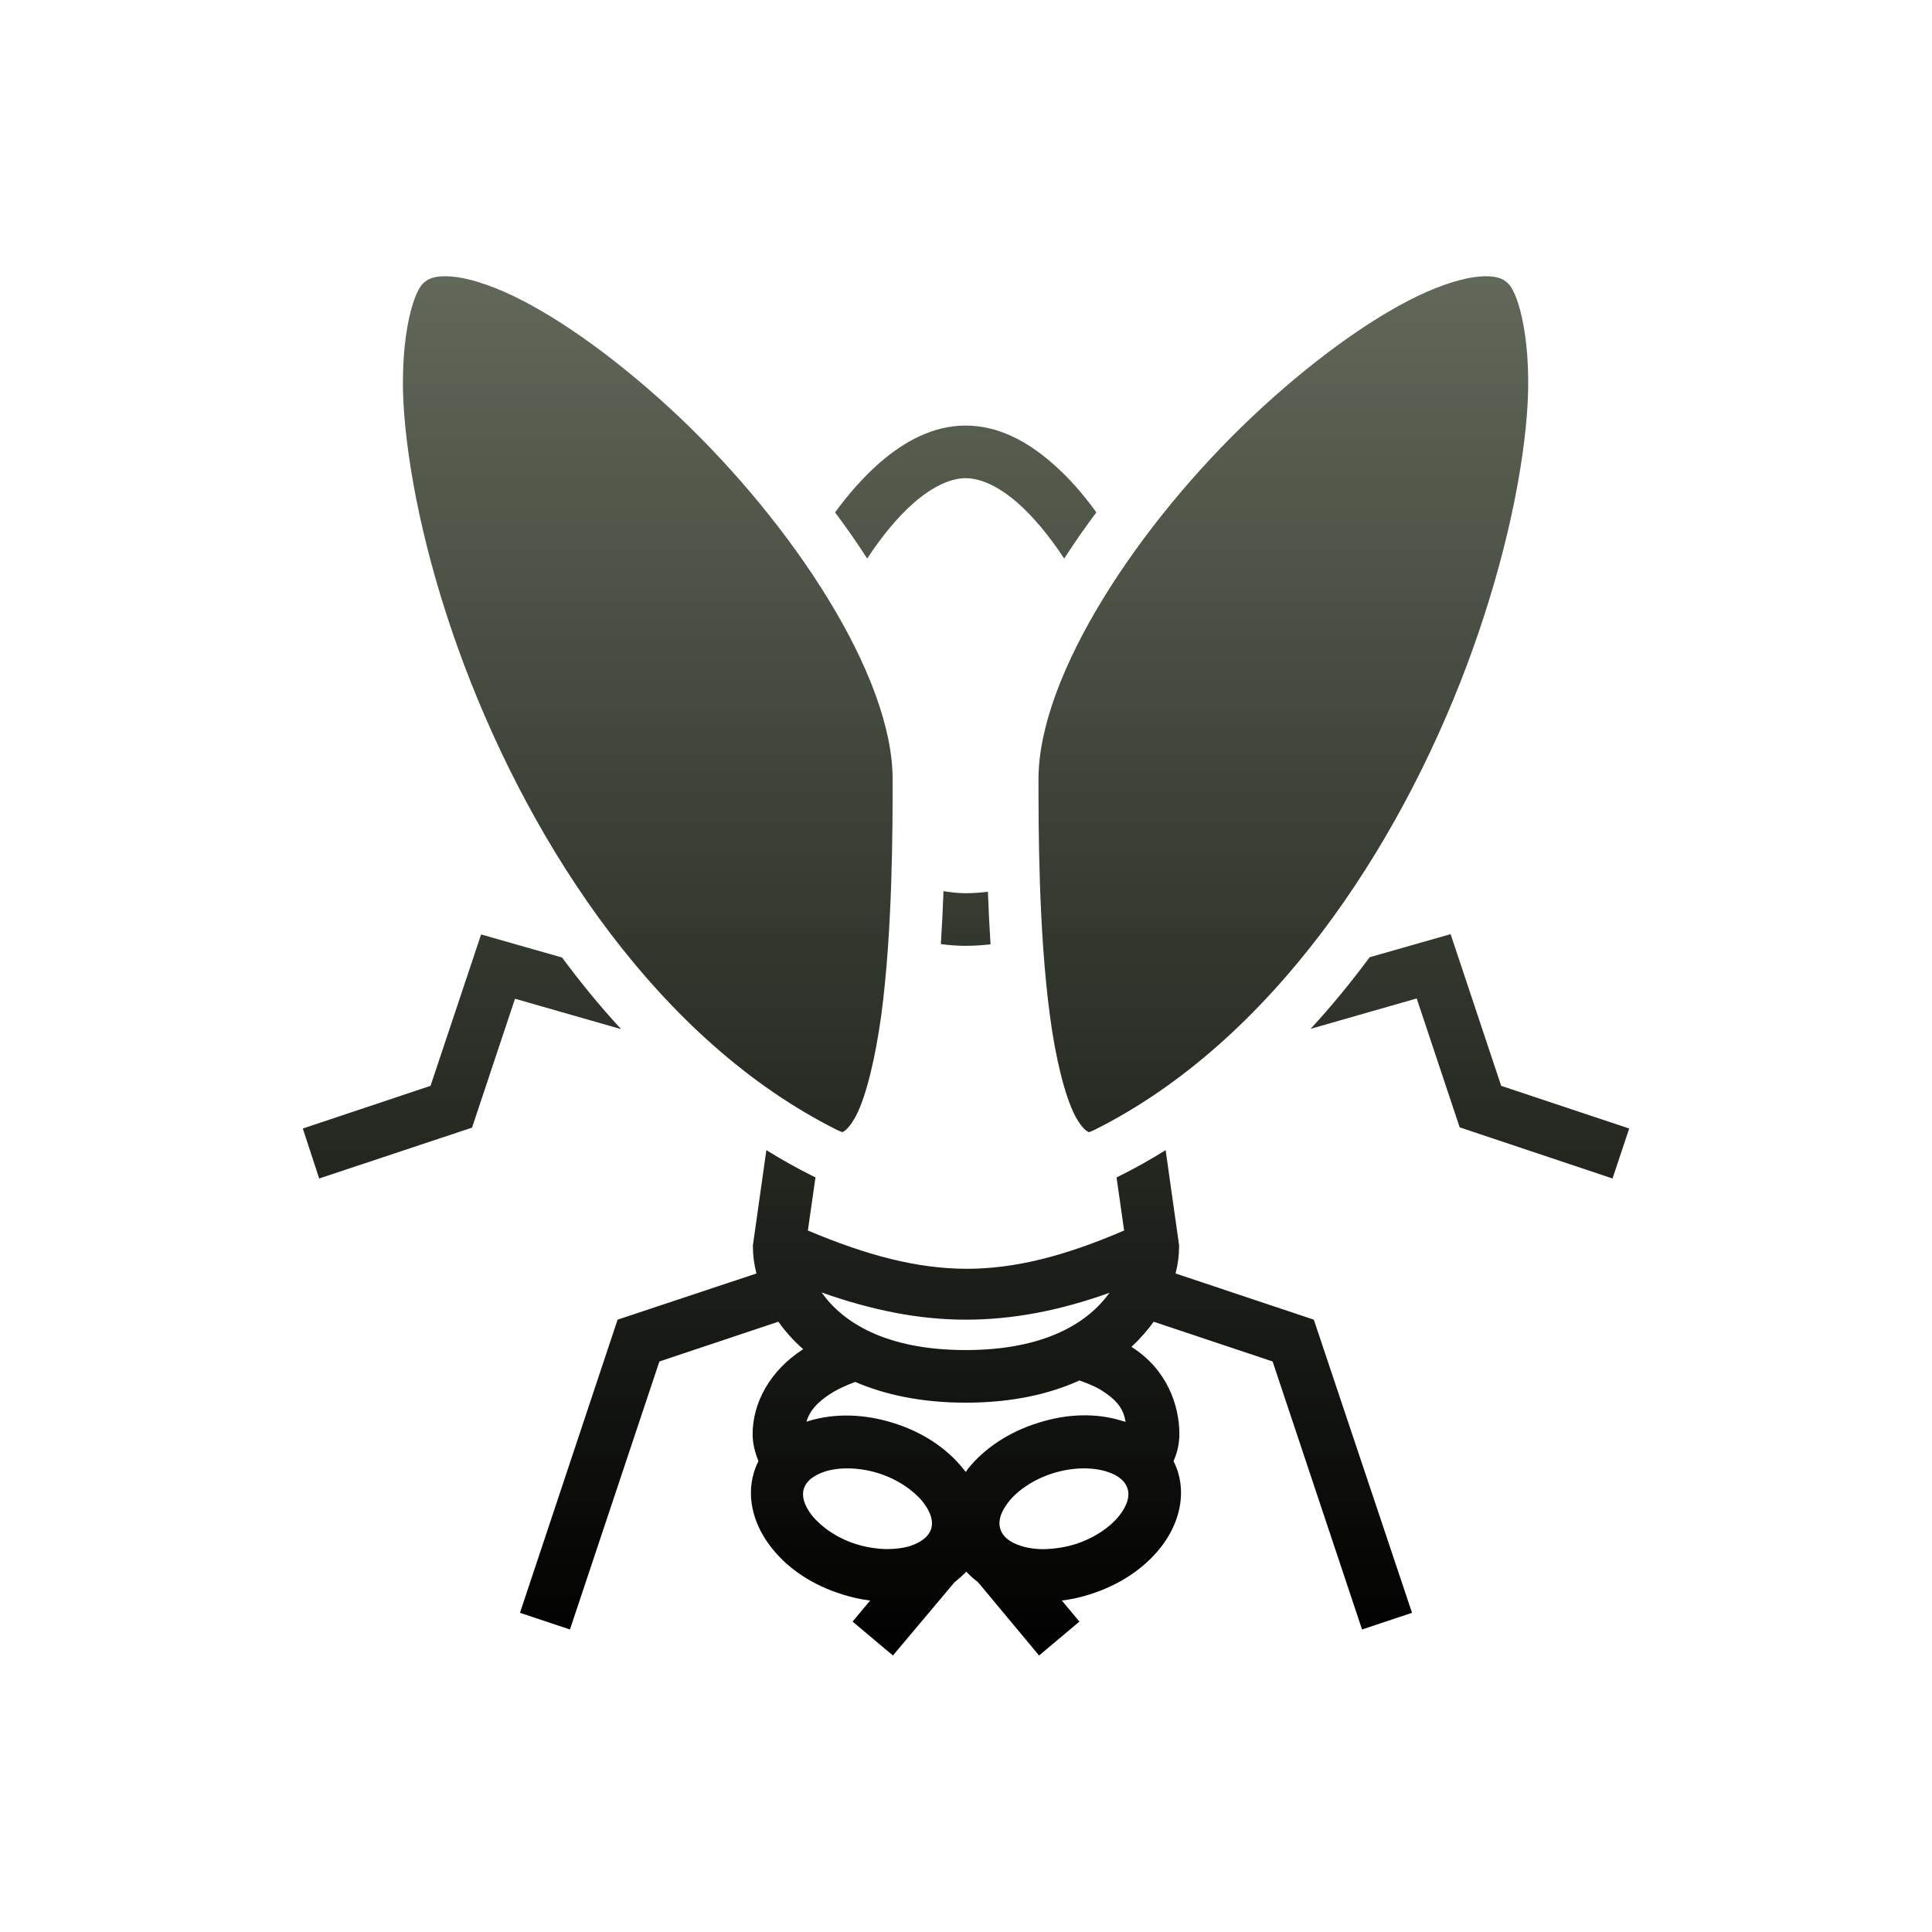
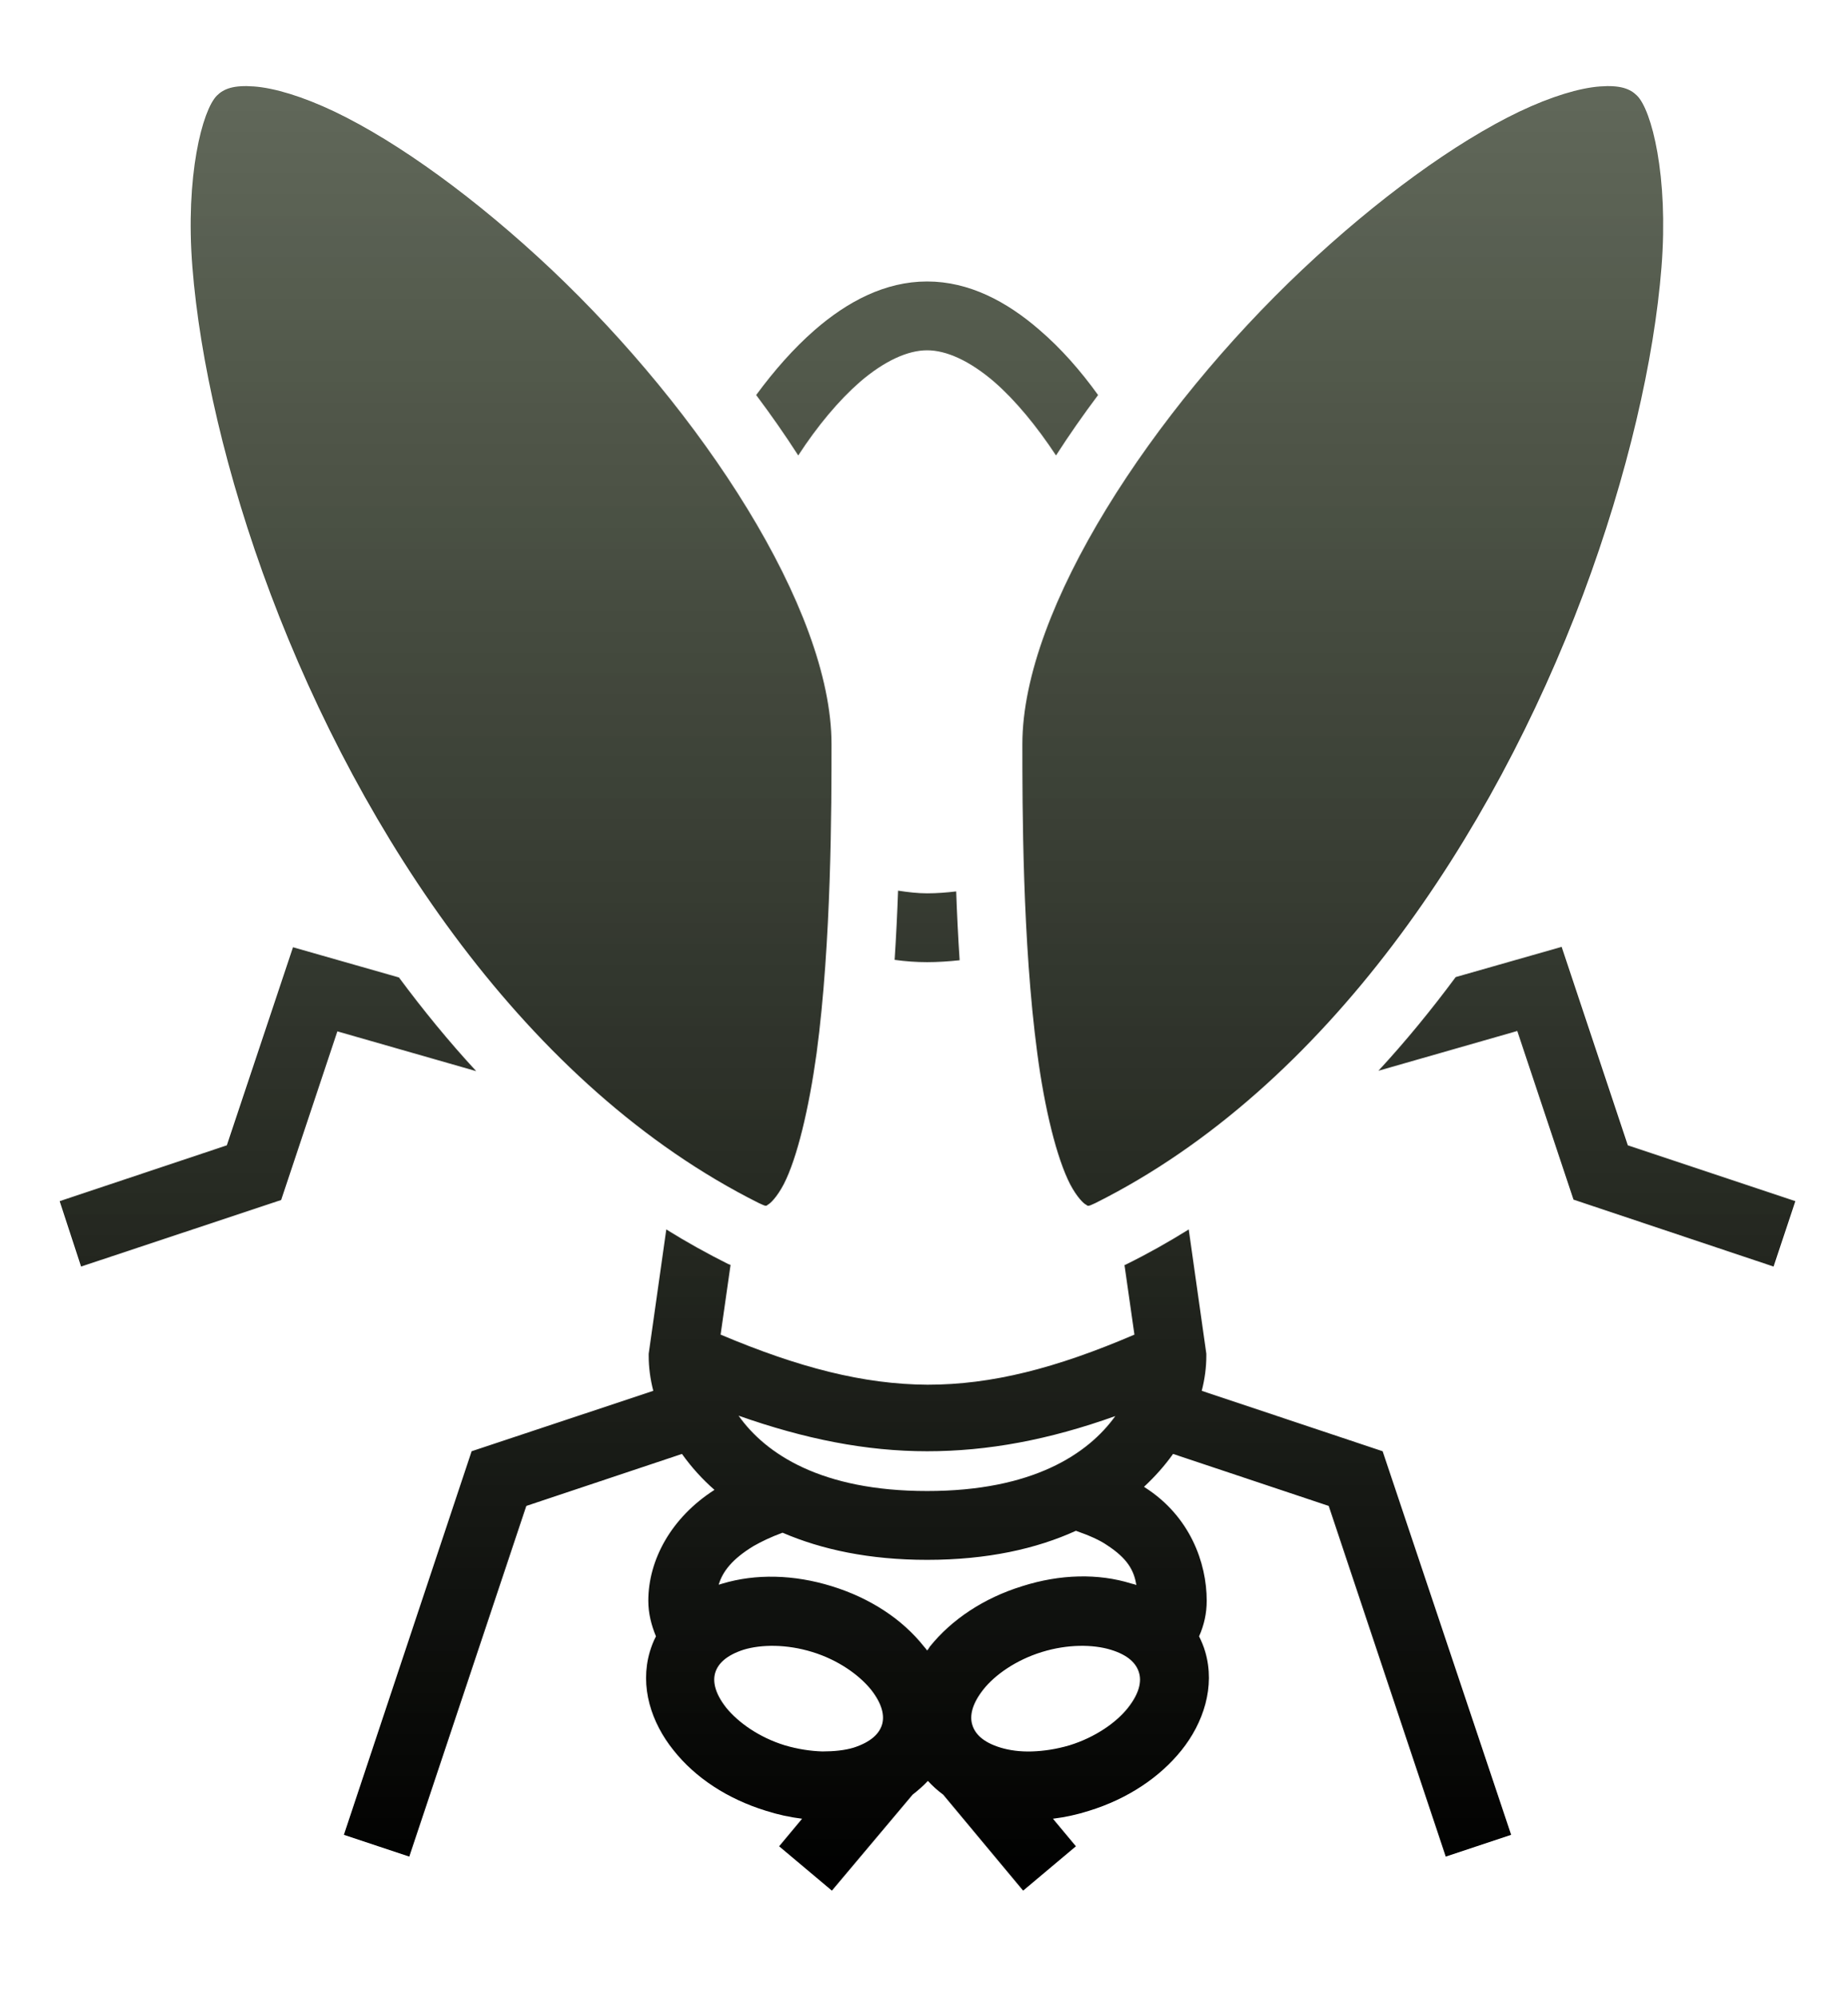
- <svg xmlns="http://www.w3.org/2000/svg" version="1.1" id="Layer_1" x="0px" y="0px" viewBox="0 0 661 661" style="enable-background:new 0 0 661 661;" xml:space="preserve">
+ <svg xmlns="http://www.w3.org/2000/svg" version="1.1" id="Layer_1" x="0px" y="0px" viewBox="0 0 483 522" style="enable-background:new 0 0 483 522;" xml:space="preserve">
  <style type="text/css">
	.st0{fill:url(#SVGID_1_);}
+ 	.st1{fill:none;}
</style>
  <g transform="translate(0,0)">
-     <linearGradient id="SVGID_1_" gradientUnits="userSpaceOnUse" x1="-1313.461" y1="72.997" x2="-1313.461" y2="73.997" gradientTransform="matrix(-453.691 0 0 -471.8903 -595575.188 35012.926)">
+     <linearGradient id="SVGID_1_" gradientUnits="userSpaceOnUse" x1="-2031.848" y1="726.446" x2="-2031.848" y2="725.446" gradientTransform="matrix(-453.691 0 0 471.8903 -921588.625 -342308.406)">
      <stop offset="0" style="stop-color:#000000" />
      <stop offset="1" style="stop-color:#0F1A04;stop-opacity:0.66" />
    </linearGradient>
-     <path class="st0" d="M355.5,566.4l13.8-11.6l-6-7.2c3.2-0.4,6.4-1.1,9.5-2.1c10-3.1,18.4-8.7,24.1-15.8s8.9-16.6,6.2-25.8   c-0.4-1.4-1-2.8-1.6-4c1.3-2.9,2-6,2-9.3c0-10-4.4-22.1-16.1-29.6c-0.1-0.1-0.2-0.1-0.3-0.2c2.8-2.6,5.4-5.5,7.6-8.6l40.7,13.6   l30.6,91.7l17.1-5.7l-33.6-100.3l-47.3-15.8c0.8-3.1,1.2-6.2,1.2-9.1V426l-4.6-32.5c-5.3,3.3-10.8,6.4-16.3,9.1   c-0.2,0.1-0.3,0.2-0.5,0.2l2.6,18.2c-20.5,8.8-37.3,13.1-54.1,13.1c-16.8-0.1-33.7-4.5-54.1-13.1l2.6-18.2   c-0.2-0.1-0.3-0.2-0.5-0.2c-5.6-2.8-11-5.8-16.3-9.1l-4.6,32.5v0.6c0,2.9,0.4,6,1.2,9.1l-47.5,15.8l-33.4,100.3l17.1,5.7l30.6-91.7   l40.7-13.6c2.5,3.5,5.3,6.6,8.5,9.4c-11.4,7.3-17.3,18.4-17.3,29c0,3.3,0.8,6.4,2,9.3c-0.7,1.3-1.2,2.7-1.6,4   c-2.7,9.2,0.4,18.6,6.2,25.8c5.7,7.2,14.1,12.7,24.1,15.8c3.1,1,6.3,1.7,9.5,2.1l-6,7.2l13.8,11.6l21.1-25.1c1.4-1.1,2.8-2.3,4-3.6   c1.2,1.3,2.5,2.5,4,3.6L355.5,566.4z M357.8,530c-3.1,0.1-5.9-0.3-8.2-1c-4.6-1.4-6.7-3.6-7.4-6c-0.7-2.3-0.1-5.4,2.9-9.2   c3-3.8,8.5-7.7,15.3-9.8c6.8-2.1,13.4-2,18-0.6s6.7,3.6,7.4,6c0.7,2.3,0.1,5.4-2.9,9.2c-3,3.8-8.5,7.7-15.3,9.8   C364.2,529.4,360.9,529.9,357.8,530L357.8,530z M303,530c-3.1-0.1-6.4-0.6-9.8-1.6c-6.8-2.1-12.2-6-15.3-9.8   c-3-3.8-3.6-6.9-2.9-9.2c0.7-2.3,2.8-4.5,7.4-6c4.6-1.4,11.2-1.5,18,0.6c6.8,2.1,12.2,6,15.3,9.8c3,3.8,3.6,6.9,2.9,9.2   s-2.8,4.5-7.4,6C308.9,529.7,306.1,530,303,530z M330.4,503.6c-0.3-0.4-0.5-0.7-0.8-1c-5.7-7.2-14.1-12.7-24.1-15.8   c-10-3.1-19.9-3.3-28.6-0.7c-0.3,0.1-0.7,0.2-1,0.3c1-3.4,3.5-6.7,9.1-10.1c2.1-1.2,4.6-2.4,7.6-3.5c10.2,4.4,22.7,7.1,37.8,7.1   c15.7,0,28.6-2.9,38.9-7.6c3.4,1.2,6.2,2.4,8.2,3.8c5.2,3.4,7,6.5,7.6,10.4c-0.4-0.2-0.9-0.3-1.3-0.4c-8.6-2.7-18.6-2.5-28.6,0.7   c-10,3.1-18.4,8.7-24.1,15.8C330.9,502.9,330.7,503.3,330.4,503.6L330.4,503.6z M330.4,461.9c-27.8,0-42.3-9.8-49.3-19.7   c17.3,6.1,33.3,9.3,49.3,9.3c15.9,0,31.9-3,49.2-9.2C372.5,452.2,358,461.9,330.4,461.9L330.4,461.9z M551.7,403.2l5.7-17.1   l-43.8-14.6l-17.3-51.9l-27.7,7.9c-6.3,8.5-13,16.7-20.2,24.5l36.3-10.4l14.7,44.1L551.7,403.2z M109.2,403.2l52.3-17.4l14.7-44.1   l36.3,10.4c-7.2-7.8-13.9-16-20.2-24.5l-27.7-7.9l-17.3,51.8l-43.7,14.6L109.2,403.2z M372.6,387.3c0.3,0,0.7-0.2,1.8-0.7   c60.8-30.4,104-96.5,127.5-159.1c11.7-31.3,18.6-61.6,20.5-85.6c1.9-23.9-2.6-41.2-6.4-44.9c-1.8-1.8-4.4-2.8-9.7-2.4   c-5.3,0.4-12.7,2.6-21.1,6.6c-16.7,8-37.2,22.9-56.7,41.3c-39,36.8-73.2,88.6-73.2,124.1c0,16,0,51.7,3.9,80.8   c1.9,14.5,5.1,27.5,8.6,34.3c1.8,3.4,3.5,5,4.1,5.3C372.3,387.2,372.3,387.4,372.6,387.3L372.6,387.3z M288.2,387.3   c0.3,0,0.3-0.1,0.6-0.3c0.6-0.3,2.3-1.9,4.1-5.3c3.5-6.8,6.6-19.8,8.6-34.3c3.9-29.1,3.9-64.8,3.9-80.8   c0-35.5-34.2-87.2-73.2-124.1c-19.5-18.4-40-33.3-56.7-41.3c-8.4-4-15.8-6.2-21.1-6.6c-5.3-0.4-7.9,0.6-9.7,2.4   c-3.8,3.8-8.3,21-6.4,44.9c1.9,23.9,8.7,54.3,20.5,85.6c23.6,62.6,66.8,128.7,127.6,159.1C287.5,387.1,287.9,387.3,288.2,387.3z    M330.4,323.6c2.8,0,5.7-0.2,8.5-0.5c-0.4-6.1-0.7-12.2-0.9-18c-2.5,0.3-5.1,0.5-7.6,0.5s-5-0.3-7.6-0.7   c-0.2,5.8-0.5,11.9-0.9,18.1C324.8,323.4,327.6,323.6,330.4,323.6L330.4,323.6z M364.1,191.1c3.4-5.3,7.1-10.6,11-15.8   c-4.6-6.4-9.7-12.2-15.3-17c-8.5-7.4-18.4-12.7-29.4-12.7s-20.9,5.3-29.4,12.7c-5.5,4.8-10.6,10.6-15.3,17   c3.9,5.2,7.6,10.5,11,15.8c5-7.7,10.6-14.4,16.1-19.2c6.5-5.6,12.6-8.3,17.6-8.3c5,0,11.1,2.7,17.6,8.3   C353.5,176.7,359.1,183.5,364.1,191.1L364.1,191.1z" />
+     <path class="st0" d="M267.5,494.4l13.8-11.6l-6-7.2c3.2-0.4,6.4-1.1,9.5-2.1c10-3.1,18.4-8.7,24.1-15.8s8.9-16.6,6.2-25.8   c-0.4-1.4-1-2.8-1.6-4c1.3-2.9,2-6,2-9.3c0-10-4.4-22.1-16.1-29.6c-0.1-0.1-0.2-0.1-0.3-0.2c2.8-2.6,5.4-5.5,7.6-8.6l40.7,13.6   l30.6,91.7l17.1-5.7l-33.6-100.3l-47.3-15.8c0.8-3.1,1.2-6.2,1.2-9.1V354l-4.6-32.5c-5.3,3.3-10.8,6.4-16.3,9.1   c-0.2,0.1-0.3,0.2-0.5,0.2l2.6,18.2c-20.5,8.8-37.3,13.1-54.1,13.1c-16.8-0.1-33.7-4.5-54.1-13.1l2.6-18.2   c-0.2-0.1-0.3-0.2-0.5-0.2c-5.6-2.8-11-5.8-16.3-9.1l-4.6,32.5v0.6c0,2.9,0.4,6,1.2,9.1l-47.5,15.8L89.9,479.8l17.1,5.7l30.6-91.7   l40.7-13.6c2.5,3.5,5.3,6.6,8.5,9.4c-11.4,7.3-17.3,18.4-17.3,29c0,3.3,0.8,6.4,2,9.3c-0.7,1.3-1.2,2.7-1.6,4   c-2.7,9.2,0.4,18.6,6.2,25.8c5.7,7.2,14.1,12.7,24.1,15.8c3.1,1,6.3,1.7,9.5,2.1l-6,7.2l13.8,11.6l21.1-25.1c1.4-1.1,2.8-2.3,4-3.6   c1.2,1.3,2.5,2.5,4,3.6L267.5,494.4z M269.8,458c-3.1,0.1-5.9-0.3-8.2-1c-4.6-1.4-6.7-3.6-7.4-6c-0.7-2.3-0.1-5.4,2.9-9.2   s8.5-7.7,15.3-9.8c6.8-2.1,13.4-2,18-0.6s6.7,3.6,7.4,6c0.7,2.3,0.1,5.4-2.9,9.2s-8.5,7.7-15.3,9.8   C276.2,457.4,272.9,457.9,269.8,458L269.8,458z M215,458c-3.1-0.1-6.4-0.6-9.8-1.6c-6.8-2.1-12.2-6-15.3-9.8   c-3-3.8-3.6-6.9-2.9-9.2c0.7-2.3,2.8-4.5,7.4-6c4.6-1.4,11.2-1.5,18,0.6s12.2,6,15.3,9.8c3,3.8,3.6,6.9,2.9,9.2s-2.8,4.5-7.4,6   C220.9,457.7,218.1,458,215,458z M242.4,431.6c-0.3-0.4-0.5-0.7-0.8-1c-5.7-7.2-14.1-12.7-24.1-15.8c-10-3.1-19.9-3.3-28.6-0.7   c-0.3,0.1-0.7,0.2-1,0.3c1-3.4,3.5-6.7,9.1-10.1c2.1-1.2,4.6-2.4,7.6-3.5c10.2,4.4,22.7,7.1,37.8,7.1c15.7,0,28.6-2.9,38.9-7.6   c3.4,1.2,6.2,2.4,8.2,3.8c5.2,3.4,7,6.5,7.6,10.4c-0.4-0.2-0.9-0.3-1.3-0.4c-8.6-2.7-18.6-2.5-28.6,0.7c-10,3.1-18.4,8.7-24.1,15.8   C242.9,430.9,242.7,431.3,242.4,431.6L242.4,431.6z M242.4,389.9c-27.8,0-42.3-9.8-49.3-19.7c17.3,6.1,33.3,9.3,49.3,9.3   c15.9,0,31.9-3,49.2-9.2C284.5,380.2,270,389.9,242.4,389.9L242.4,389.9z M463.7,331.2l5.7-17.1l-43.8-14.6l-17.3-51.9l-27.7,7.9   c-6.3,8.5-13,16.7-20.2,24.5l36.3-10.4l14.7,44.1L463.7,331.2z M21.2,331.2l52.3-17.4l14.7-44.1l36.3,10.4   c-7.2-7.8-13.9-16-20.2-24.5l-27.7-7.9l-17.3,51.8l-43.7,14.6L21.2,331.2z M284.6,315.3c0.3,0,0.7-0.2,1.8-0.7   c60.8-30.4,104-96.5,127.5-159.1c11.7-31.3,18.6-61.6,20.5-85.6c1.9-23.9-2.6-41.2-6.4-44.9c-1.8-1.8-4.4-2.8-9.7-2.4   c-5.3,0.4-12.7,2.6-21.1,6.6c-16.7,8-37.2,22.9-56.7,41.3c-39,36.8-73.2,88.6-73.2,124.1c0,16,0,51.7,3.9,80.8   c1.9,14.5,5.1,27.5,8.6,34.3c1.8,3.4,3.5,5,4.1,5.3C284.3,315.2,284.3,315.4,284.6,315.3L284.6,315.3z M200.2,315.3   c0.3,0,0.3-0.1,0.6-0.3c0.6-0.3,2.3-1.9,4.1-5.3c3.5-6.8,6.6-19.8,8.6-34.3c3.9-29.1,3.9-64.8,3.9-80.8   c0-35.5-34.2-87.2-73.2-124.1c-19.5-18.4-40-33.3-56.7-41.3c-8.4-4-15.8-6.2-21.1-6.6s-7.9,0.6-9.7,2.4c-3.8,3.8-8.3,21-6.4,44.9   c1.9,23.9,8.7,54.3,20.5,85.6c23.6,62.6,66.8,128.7,127.6,159.1C199.5,315.1,199.9,315.3,200.2,315.3z M242.4,251.6   c2.8,0,5.7-0.2,8.5-0.5c-0.4-6.1-0.7-12.2-0.9-18c-2.5,0.3-5.1,0.5-7.6,0.5s-5-0.3-7.6-0.7c-0.2,5.8-0.5,11.9-0.9,18.1   C236.8,251.4,239.6,251.6,242.4,251.6L242.4,251.6z M276.1,119.1c3.4-5.3,7.1-10.6,11-15.8c-4.6-6.4-9.7-12.2-15.3-17   c-8.5-7.4-18.4-12.7-29.4-12.7s-20.9,5.3-29.4,12.7c-5.5,4.8-10.6,10.6-15.3,17c3.9,5.2,7.6,10.5,11,15.8   c5-7.7,10.6-14.4,16.1-19.2c6.5-5.6,12.6-8.3,17.6-8.3s11.1,2.7,17.6,8.3C265.5,104.7,271.1,111.5,276.1,119.1L276.1,119.1z" />
  </g>
+   <rect class="st1" width="483" height="522" />
</svg>
